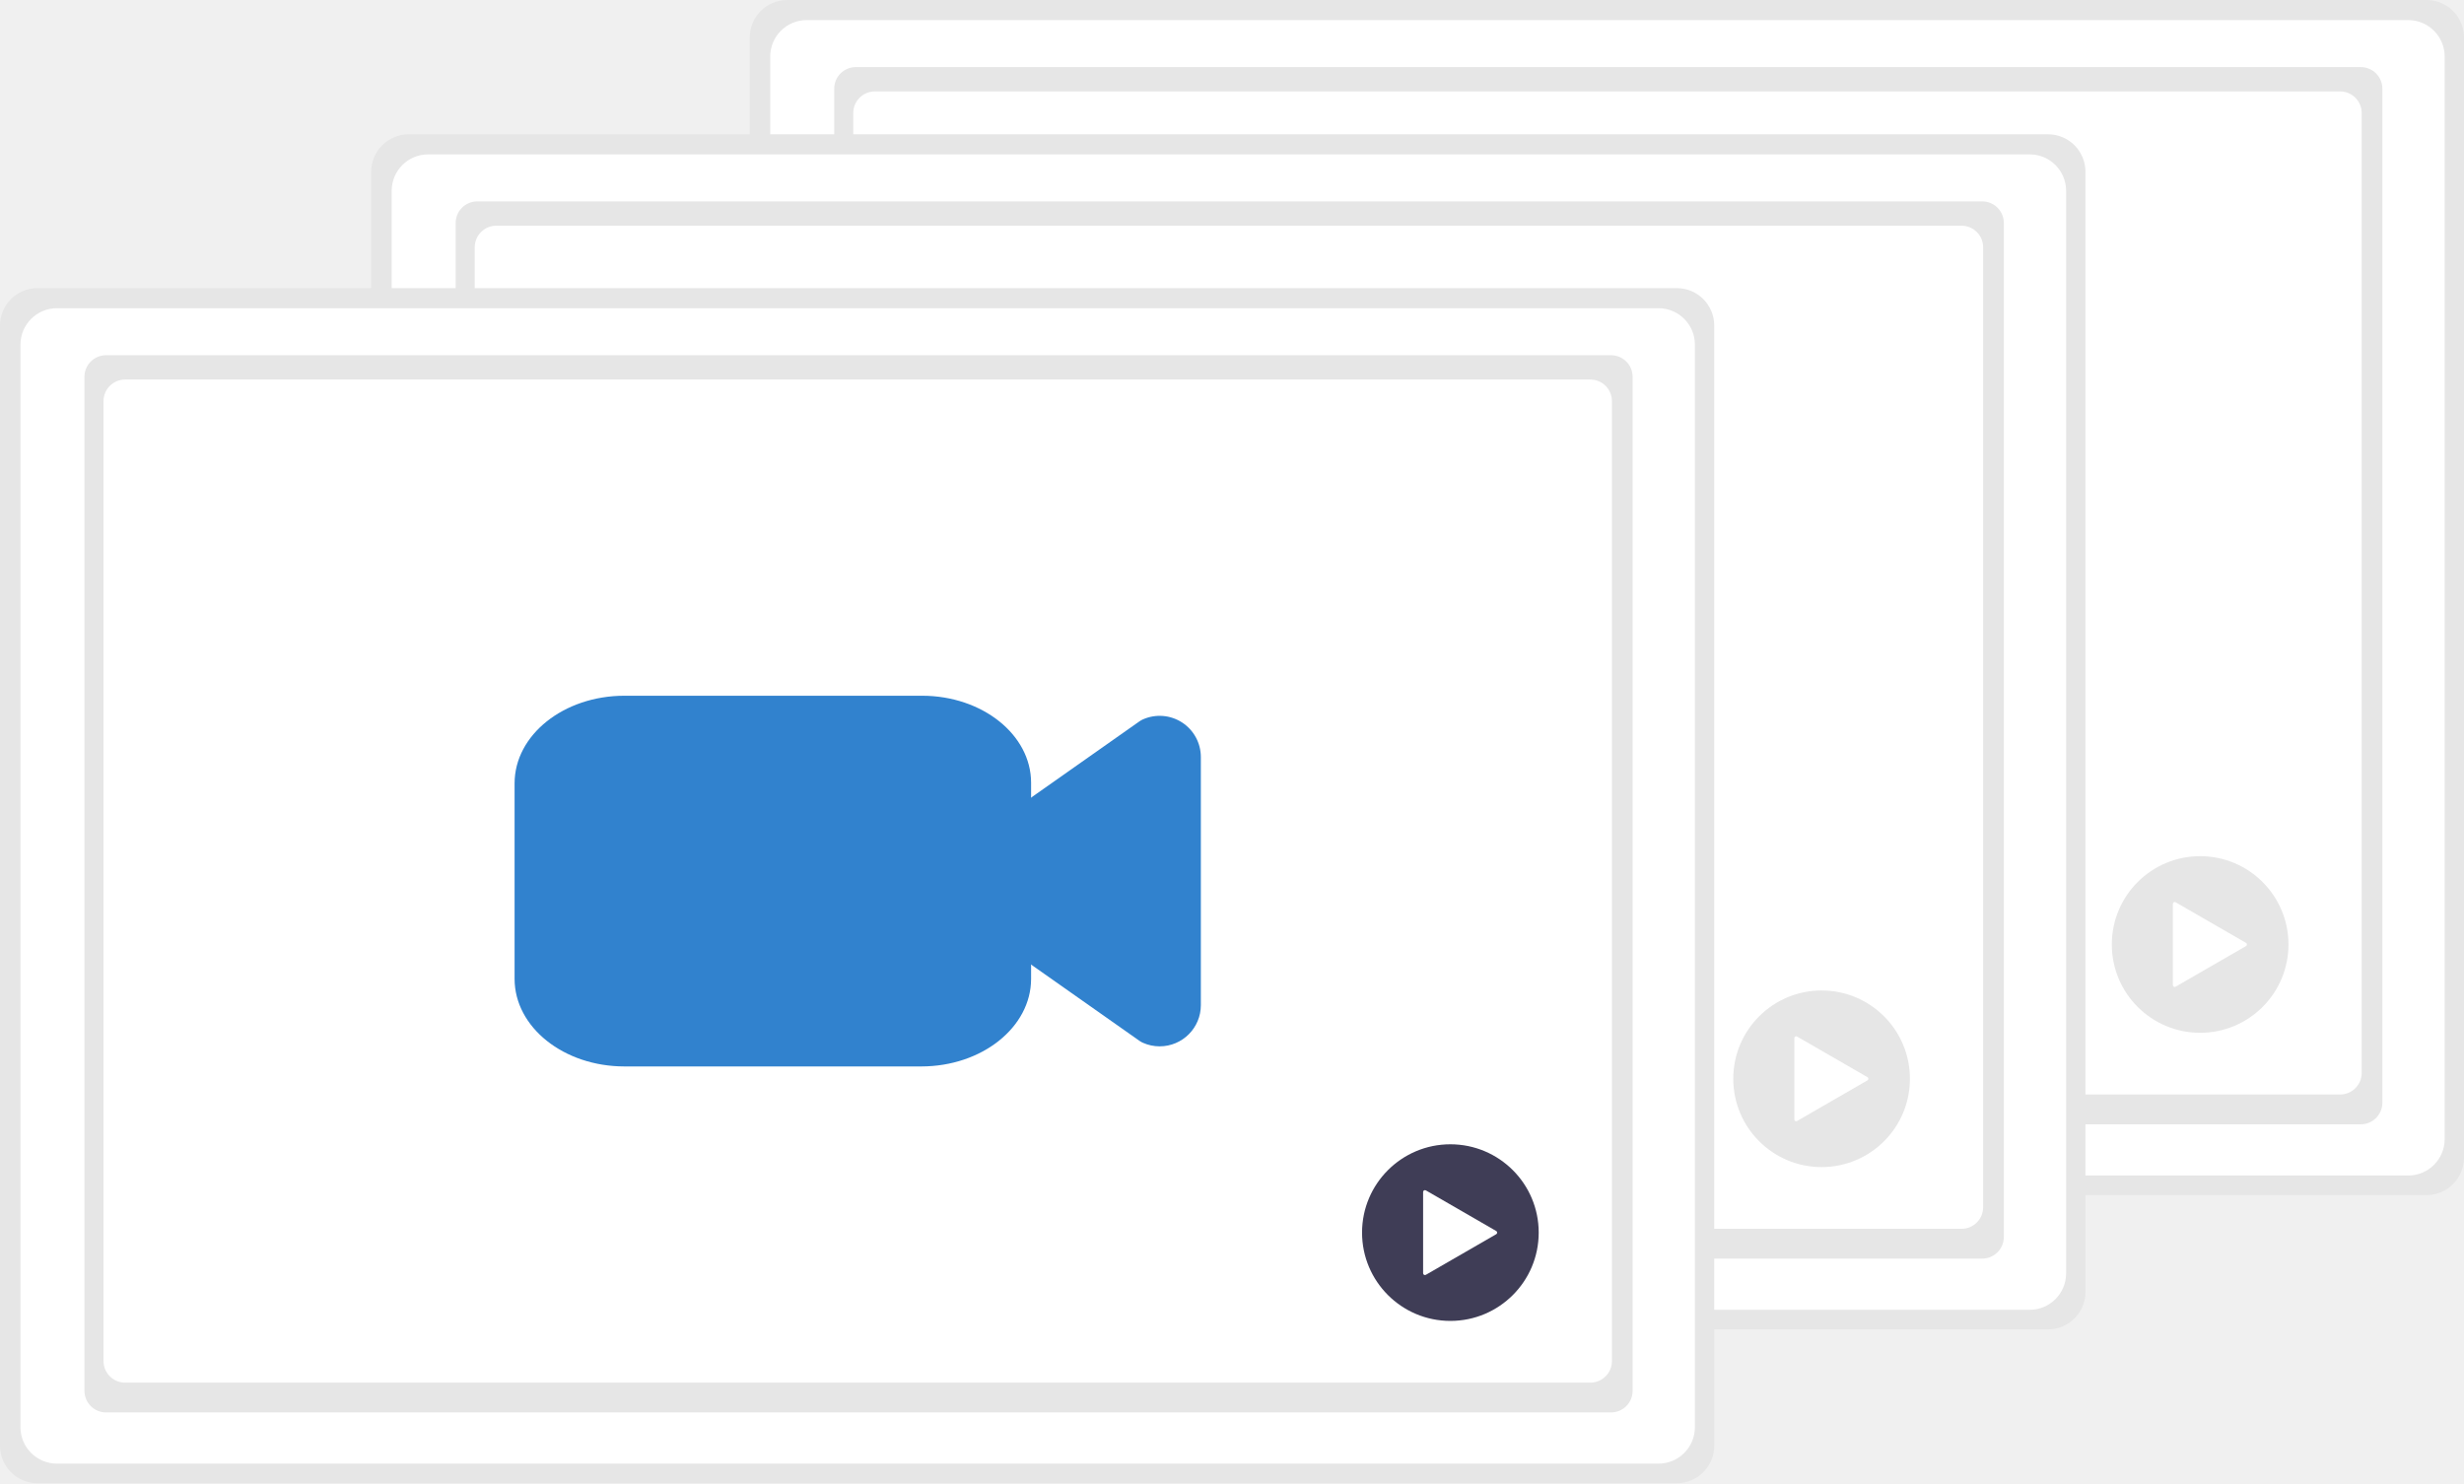
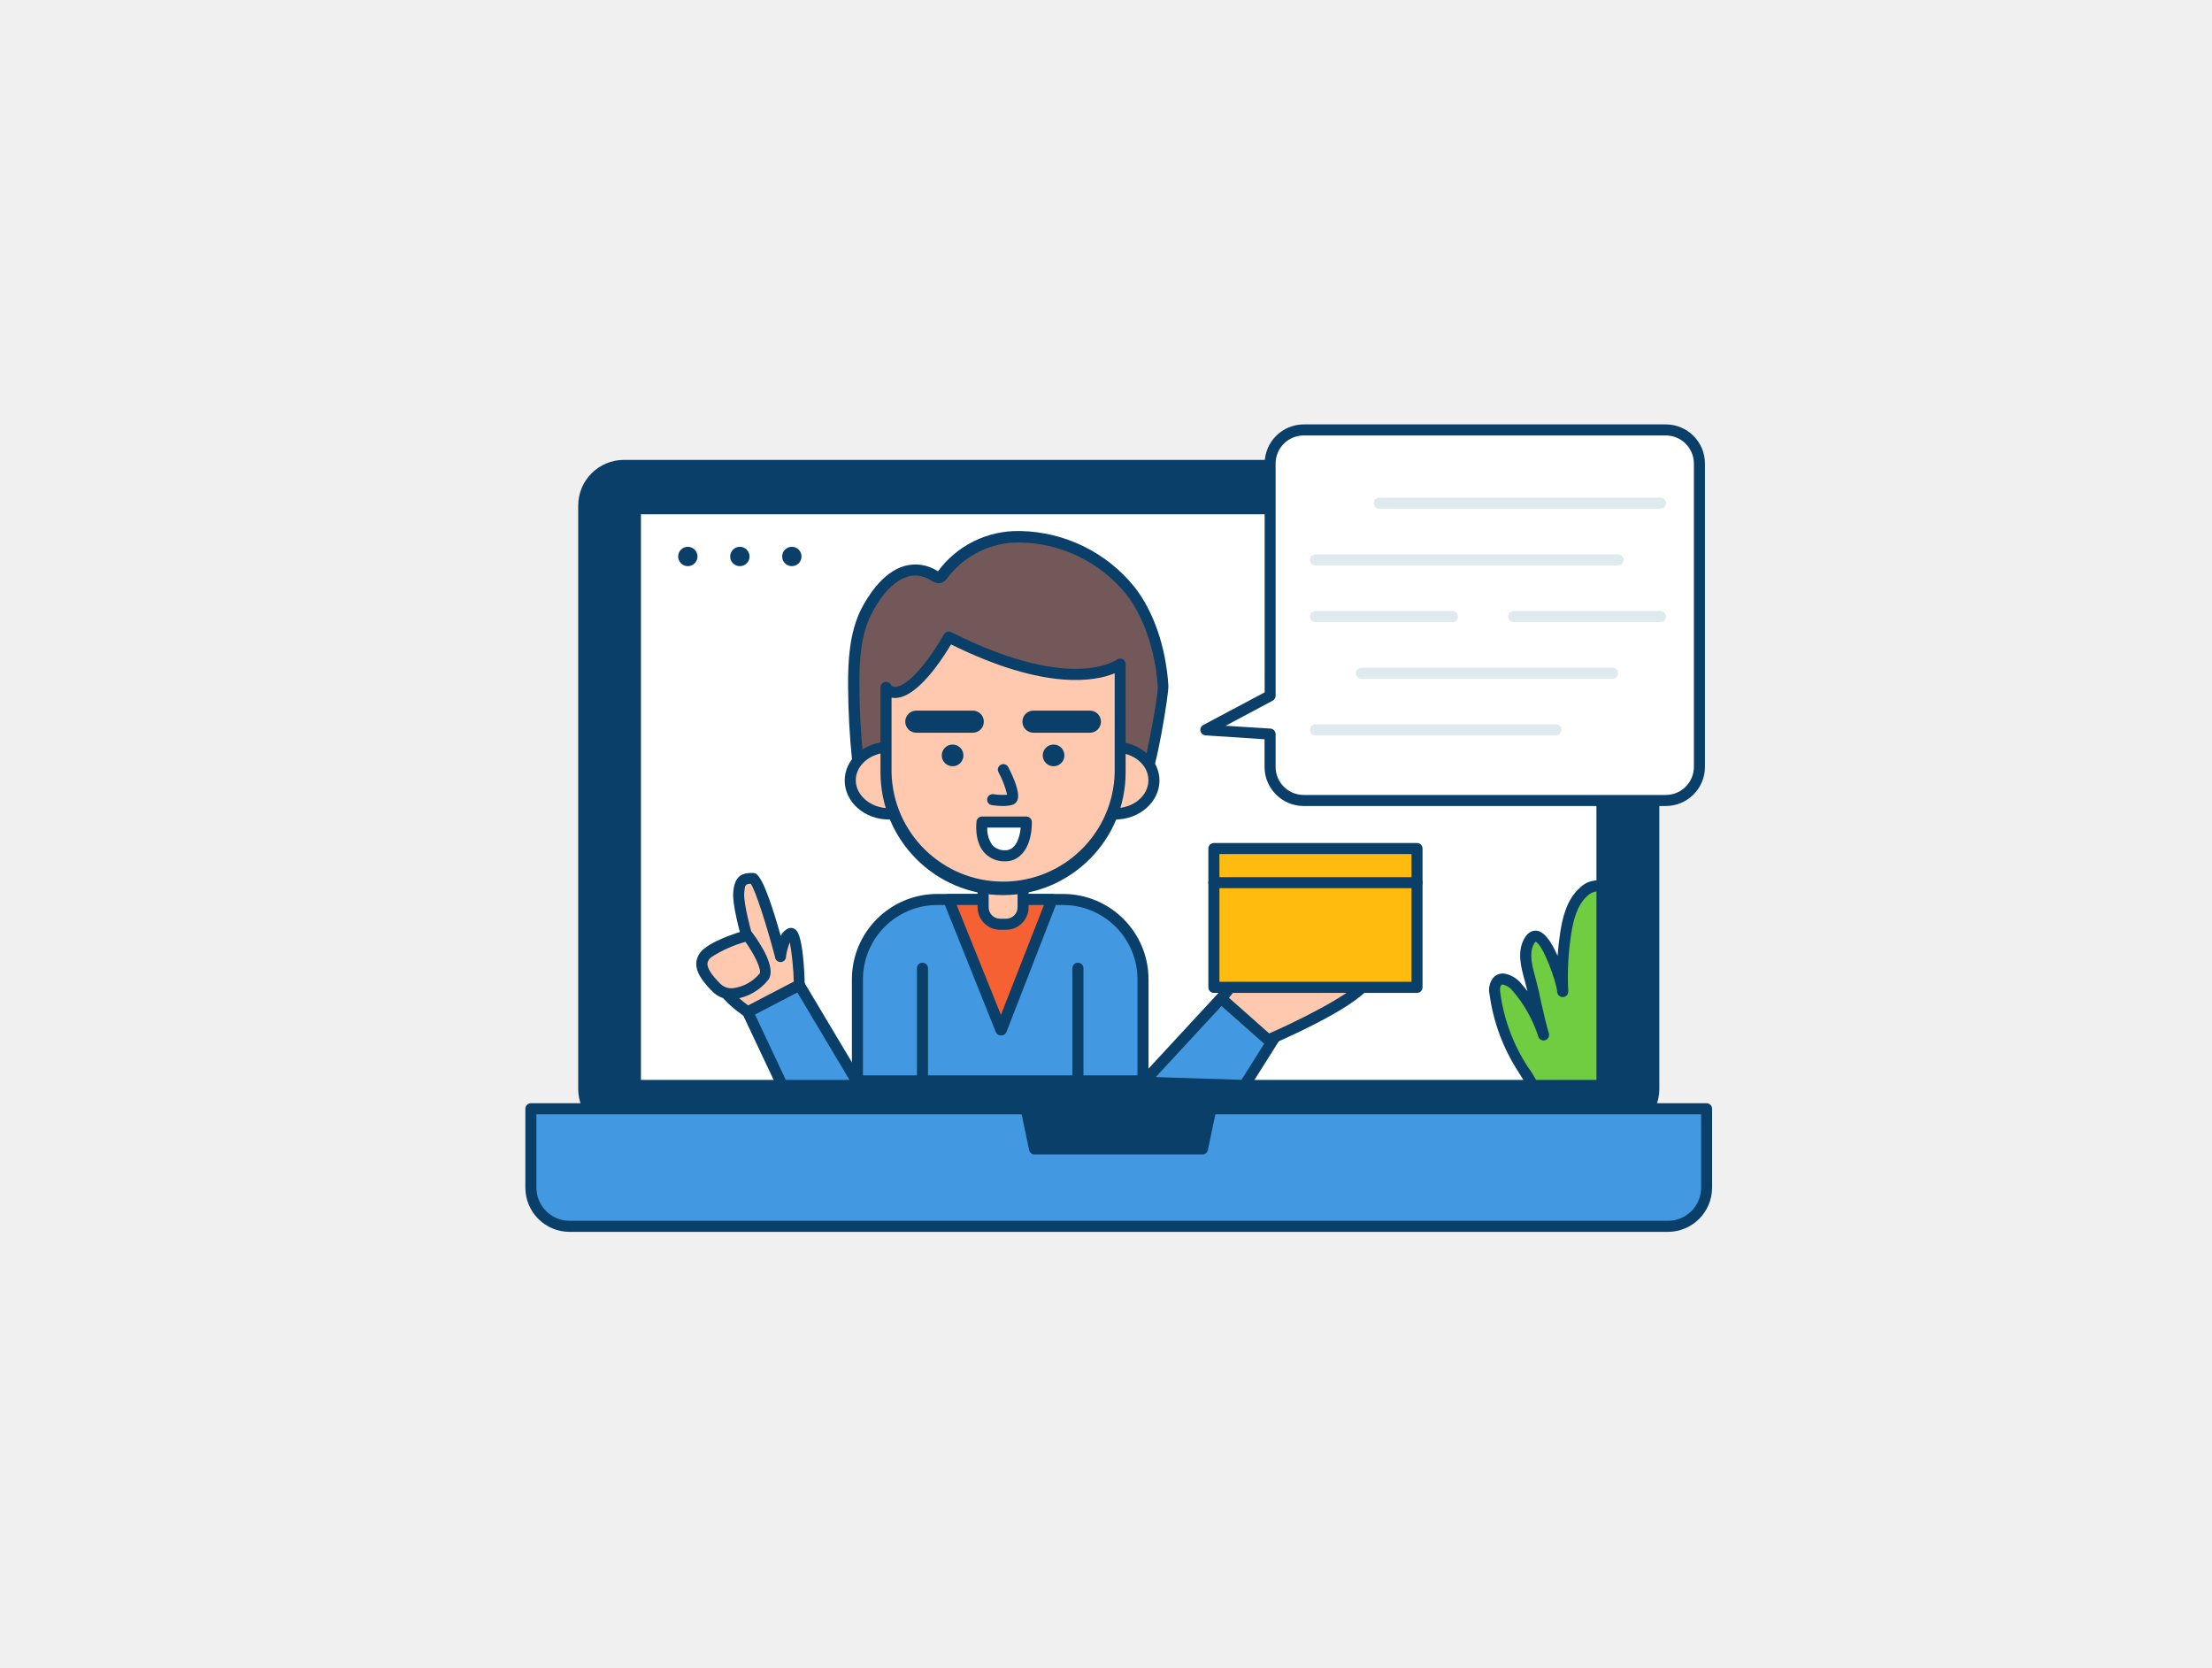
- <svg xmlns="http://www.w3.org/2000/svg" id="a120547a-517b-40ce-9327-ed5d479d1fdc" data-name="Layer 1" width="1008.92" height="607.45" viewBox="0 0 1008.92 607.45">
-   <path d="M1104.46,620.305a15.34,15.34,0,0,1-15.26,15.42H417.8a15.34,15.34,0,0,1-15.26-15.42V161.695a15.34,15.34,0,0,1,15.26-15.42H1089.2a15.34,15.34,0,0,1,15.26,15.42v0Z" transform="translate(-95.53976 -146.275)" fill="#e6e6e6" />
-   <path d="M1096.54,612.795a14.91,14.91,0,0,1-14.91,14.91H425.83a14.91,14.91,0,0,1-14.91-14.91V169.415a14.91,14.91,0,0,1,14.91-14.91h655.83a14.91,14.91,0,0,1,14.88,14.91Z" transform="translate(-95.53976 -146.275)" fill="#fff" />
-   <path id="b9c54412-061c-4155-b289-fb4c23e4a64e" data-name="c6fe725a-3b03-4a96-90af-cfbd2676500a" d="M350.43,27.48h616.22a8.85,8.85,0,0,1,8.85,8.85V451.61a8.85,8.85,0,0,1-8.85,8.85h-616.22a8.85,8.85,0,0,1-8.85-8.85V36.33a8.85,8.85,0,0,1,8.85-8.85Z" fill="#e6e6e6" />
-   <path d="M358.23,37.44h599.95a8.85,8.85,0,0,1,8.85,8.85V439.41a8.85,8.85,0,0,1-8.85,8.85h-599.95a8.85,8.85,0,0,1-8.85-8.85V46.29A8.85,8.85,0,0,1,358.23,37.44Z" fill="#fff" />
-   <path d="M877.376,456.808a16.869,16.869,0,0,1-6.853-1.46,8.314,8.314,0,0,1-1.429-.812l-43.602-30.692h0a16.869,16.869,0,0,1-7.159-13.791V368.197a16.869,16.869,0,0,1,7.159-13.791l43.602-30.692a8.314,8.314,0,0,1,1.429-.812A16.869,16.869,0,0,1,894.245,338.317V439.933a16.869,16.869,0,0,1-16.869,16.869Z" transform="translate(-95.53976 -146.275)" fill="#3f3d56" />
-   <path d="M779.795,465.037H658.187c-24.81-.02-44.917-16.058-44.942-35.847V349.06c.025-19.789,20.132-35.827,44.942-35.847H780.112c24.634.023,44.596,15.946,44.625,35.594v80.382C824.711,448.979,804.605,465.017,779.795,465.037Z" transform="translate(-95.53976 -146.275)" fill="#3f3d56" />
-   <circle cx="900.879" cy="386.814" r="36.167" fill="#e6e6e6" />
-   <path d="M1015.204,532.44l-28.829-16.645a.749.749,0,0,0-1.123.648v33.289a.749.749,0,0,0,1.123.648l28.829-16.645a.749.749,0,0,0,0-1.297l-28.829-16.645a.749.749,0,0,0-1.123.648v33.289a.749.749,0,0,0,1.123.648l28.829-16.645A.749.749,0,0,0,1015.204,532.44Z" transform="translate(-95.53976 -146.275)" fill="#fff" />
-   <path d="M949.46,675.305a15.34,15.34,0,0,1-15.26,15.42H262.8a15.34,15.34,0,0,1-15.26-15.42V216.695a15.34,15.34,0,0,1,15.26-15.42H934.2a15.34,15.34,0,0,1,15.26,15.42v0Z" transform="translate(-95.53976 -146.275)" fill="#e6e6e6" />
-   <path d="M941.54,667.795a14.91,14.91,0,0,1-14.91,14.91H270.83a14.91,14.91,0,0,1-14.91-14.91V224.415a14.91,14.91,0,0,1,14.91-14.91H926.66a14.91,14.91,0,0,1,14.88,14.91Z" transform="translate(-95.53976 -146.275)" fill="#fff" />
-   <path id="a7242049-80b4-49e1-bd08-67354734c824" data-name="c6fe725a-3b03-4a96-90af-cfbd2676500a" d="M195.43,82.48h616.22a8.85,8.85,0,0,1,8.85,8.85V506.61a8.85,8.85,0,0,1-8.85,8.85h-616.22a8.85,8.85,0,0,1-8.85-8.85V91.33a8.85,8.85,0,0,1,8.85-8.85Z" fill="#e6e6e6" />
-   <path d="M203.23,92.44h599.95a8.85,8.85,0,0,1,8.85,8.85V494.41a8.85,8.85,0,0,1-8.85,8.85h-599.95a8.85,8.85,0,0,1-8.85-8.85V101.29A8.85,8.85,0,0,1,203.23,92.44Z" fill="#fff" />
-   <path d="M722.376,511.808a16.869,16.869,0,0,1-6.853-1.46,8.314,8.314,0,0,1-1.429-.812l-43.602-30.692h0a16.869,16.869,0,0,1-7.159-13.791V423.197a16.869,16.869,0,0,1,7.159-13.791l43.602-30.692a8.314,8.314,0,0,1,1.429-.812A16.869,16.869,0,0,1,739.245,393.317V494.933a16.869,16.869,0,0,1-16.869,16.869Z" transform="translate(-95.53976 -146.275)" fill="#3f3d56" />
-   <path d="M624.795,520.037H503.187c-24.81-.02-44.917-16.058-44.942-35.847V404.06c.025-19.789,20.132-35.827,44.942-35.847H625.112c24.634.023,44.596,15.946,44.625,35.594v80.382C669.711,503.979,649.605,520.017,624.795,520.037Z" transform="translate(-95.53976 -146.275)" fill="#3f3d56" />
-   <circle cx="745.879" cy="441.814" r="36.167" fill="#e6e6e6" />
-   <path d="M860.204,587.44l-28.829-16.645a.749.749,0,0,0-1.123.648v33.289a.749.749,0,0,0,1.123.648L860.204,588.737a.749.749,0,0,0,0-1.297l-28.829-16.645a.749.749,0,0,0-1.123.648v33.289a.749.749,0,0,0,1.123.648L860.204,588.737A.749.749,0,0,0,860.204,587.44Z" transform="translate(-95.53976 -146.275)" fill="#fff" />
-   <path d="M797.46,738.305a15.34,15.34,0,0,1-15.26,15.42H110.8a15.34,15.34,0,0,1-15.26-15.42V279.695a15.34,15.34,0,0,1,15.26-15.42H782.2a15.34,15.34,0,0,1,15.26,15.42v0Z" transform="translate(-95.53976 -146.275)" fill="#e6e6e6" />
-   <path d="M789.54,730.795a14.91,14.91,0,0,1-14.91,14.91H118.83a14.91,14.91,0,0,1-14.91-14.91V287.415a14.91,14.91,0,0,1,14.91-14.91H774.66a14.91,14.91,0,0,1,14.88,14.91Z" transform="translate(-95.53976 -146.275)" fill="#fff" />
-   <path id="b7a050eb-0cb2-44a8-b642-35d340850eff" data-name="c6fe725a-3b03-4a96-90af-cfbd2676500a" d="M43.43,145.48h616.22a8.85,8.85,0,0,1,8.85,8.85V569.61a8.85,8.85,0,0,1-8.85,8.85h-616.22a8.85,8.85,0,0,1-8.85-8.85V154.33a8.85,8.85,0,0,1,8.85-8.85Z" fill="#e6e6e6" />
-   <path d="M51.23,155.44h599.95a8.85,8.85,0,0,1,8.85,8.85V557.41a8.85,8.85,0,0,1-8.85,8.85h-599.95a8.85,8.85,0,0,1-8.85-8.85V164.29A8.85,8.85,0,0,1,51.23,155.44Z" fill="#fff" />
-   <path d="M570.376,574.808a16.869,16.869,0,0,1-6.853-1.46,8.314,8.314,0,0,1-1.429-.812l-43.602-30.692h0a16.869,16.869,0,0,1-7.159-13.791V486.197a16.869,16.869,0,0,1,7.159-13.791l43.602-30.692a8.314,8.314,0,0,1,1.429-.812A16.869,16.869,0,0,1,587.245,456.317V557.933a16.869,16.869,0,0,1-16.869,16.869Z" transform="translate(-95.53976 -146.275)" fill="#3182ce" />
-   <path d="M472.795,583.037H351.187c-24.81-.02-44.917-16.058-44.942-35.847V467.06c.025-19.789,20.132-35.827,44.942-35.847H473.112c24.634.023,44.596,15.946,44.625,35.594v80.382C517.711,566.979,497.605,583.017,472.795,583.037Z" transform="translate(-95.53976 -146.275)" fill="#3182ce" />
-   <circle cx="593.879" cy="504.814" r="36.167" fill="#3f3d56" />
-   <path d="M708.204,650.44l-28.829-16.645a.749.749,0,0,0-1.123.648v33.289a.749.749,0,0,0,1.123.648L708.204,651.737a.749.749,0,0,0,0-1.297l-28.829-16.645a.749.749,0,0,0-1.123.648v33.289a.749.749,0,0,0,1.123.648L708.204,651.737A.749.749,0,0,0,708.204,650.44Z" transform="translate(-95.53976 -146.275)" fill="#fff" />
+ <svg xmlns="http://www.w3.org/2000/svg" viewBox="0 0 400 300" width="406" height="306" class="illustration">
+   <g id="_501_video_tutorial_outline" data-name="#501_video_tutorial_outline">
+     <rect x="105.53" y="83.42" width="193.52" height="120.01" rx="7.25" fill="#093f68" />
+     <path d="M291.81,204.42h-179a8.26,8.26,0,0,1-8.25-8.25V90.67a8.26,8.26,0,0,1,8.25-8.25h179a8.26,8.26,0,0,1,8.25,8.25v105.5A8.26,8.26,0,0,1,291.81,204.42Zm-179-120a6.26,6.26,0,0,0-6.25,6.25v105.5a6.26,6.26,0,0,0,6.25,6.25h179a6.26,6.26,0,0,0,6.25-6.25V90.67a6.26,6.26,0,0,0-6.25-6.25Z" fill="#093f68" />
+     <path d="M96,199.74H308.6a0,0,0,0,1,0,0V214a7,7,0,0,1-7,7H103a7,7,0,0,1-7-7V199.74a0,0,0,0,1,0,0Z" fill="#4299e1" />
+     <path d="M301.62,222H103a8,8,0,0,1-8-8V199.74a1,1,0,0,1,1-1H308.6a1,1,0,0,1,1,1V214A8,8,0,0,1,301.62,222ZM97,200.74V214a6,6,0,0,0,6,6H301.62a6,6,0,0,0,6-6V200.74Z" fill="#093f68" />
+     <rect x="114.9" y="91.25" width="174.79" height="104.28" fill="#fff" />
+     <path d="M289.69,196.53H114.9a1,1,0,0,1-1-1V91.25a1,1,0,0,1,1-1H289.69a1,1,0,0,1,1,1V195.53A1,1,0,0,1,289.69,196.53Zm-173.79-2H288.69V92.25H115.9Z" fill="#093f68" />
+     <path d="M289.69,159.65v35.88H277.2c-.55-1-1.09-1.92-1.64-2.77a33.53,33.53,0,0,1-5.2-13.77,2.65,2.65,0,0,1,.46-2.34c1-.93,2.61.07,3.51,1.11a24.39,24.39,0,0,1,4.85,8.68c-.95-3.24-1.53-6.54-2.4-9.79-.59-2.2-1.48-4.9-.31-7.11,2.34-4.45,6,7.23,6.12,9a51,51,0,0,1,.54-10.55c.42-2.76,1.18-5.67,3.28-7.52a3.59,3.59,0,0,1,2.4-1A2.4,2.4,0,0,1,289.69,159.65Z" fill="#70cc40" />
+     <path d="M289.69,196.53H277.2a1,1,0,0,1-.87-.51c-.51-.91-1.06-1.87-1.61-2.72a34.1,34.1,0,0,1-5.35-14.18,3.58,3.58,0,0,1,.77-3.2,2.34,2.34,0,0,1,1.79-.63,5.05,5.05,0,0,1,3.16,1.82c.39.45.77.92,1.13,1.4-.13-.54-.27-1.07-.41-1.6l-.14-.52c-.6-2.2-1.35-4.93-.09-7.32.84-1.59,1.93-1.61,2.5-1.49,1.38.31,2.62,2.3,3.58,4.52.1-1.43.26-2.86.48-4.26.41-2.65,1.18-6,3.61-8.11a4.51,4.51,0,0,1,3.09-1.28,3.39,3.39,0,0,1,1.24.28,1,1,0,0,1,.61.92v35.88A1,1,0,0,1,289.69,196.53Zm-11.91-2h10.91V160.45a2.82,2.82,0,0,0-1.62.78c-1.94,1.71-2.6,4.6-2.95,6.92a50.08,50.08,0,0,0-.53,10.35,1,1,0,0,1-2,.1h0c-.09-1.74-2.65-8.76-3.93-9.06a2.63,2.63,0,0,0-.31.46c-.89,1.7-.28,3.91.25,5.86l.14.53c.39,1.44.72,2.91,1,4.32.41,1.8.83,3.66,1.36,5.45a1,1,0,0,1-1.91.58,23.72,23.72,0,0,0-4.65-8.32,3.2,3.2,0,0,0-1.77-1.14.36.36,0,0,0-.31.11c-.28.25-.22,1-.15,1.47a32.36,32.36,0,0,0,5,13.36C276.88,193,277.34,193.75,277.78,194.53Z" fill="#093f68" />
+     <polygon points="217.49 206.97 187.1 206.97 185.27 198.24 219.32 198.24 217.49 206.97" fill="#093f68" />
+     <path d="M217.48,208H187.1a1,1,0,0,1-1-.8l-1.84-8.74a1,1,0,0,1,1-1.2h34a1,1,0,0,1,1,1.2l-1.84,8.74A1,1,0,0,1,217.48,208Zm-29.56-2h28.75l1.42-6.74H186.5Z" fill="#093f68" />
+     <path d="M206.69,194.7V176.34a14.44,14.44,0,0,0-14.44-14.44H169.48a14.44,14.44,0,0,0-14.43,14.44V194.7Z" fill="#4299e1" />
+     <path d="M206.69,195.7H155.05a1,1,0,0,1-1-1V176.34a15.45,15.45,0,0,1,15.43-15.44h22.77a15.46,15.46,0,0,1,15.44,15.44V194.7A1,1,0,0,1,206.69,195.7Zm-50.64-2h49.64V176.34a13.46,13.46,0,0,0-13.44-13.44H169.48a13.45,13.45,0,0,0-13.43,13.44Z" fill="#093f68" />
+     <polygon points="190.28 161.91 181.04 185.49 171.59 161.91 190.28 161.91" fill="#f56132" />
+     <path d="M181,186.49a1,1,0,0,1-.93-.63l-9.45-23.58a1,1,0,0,1,.1-.94,1,1,0,0,1,.83-.44h18.69a1,1,0,0,1,.93,1.37L182,185.85a1,1,0,0,1-.93.64Zm-8-23.59,8,19.87,7.78-19.87Z" fill="#093f68" />
+     <path d="M177.78,159.16H185a0,0,0,0,1,0,0v4.16a3.07,3.07,0,0,1-3.07,3.07h-1.09a3.07,3.07,0,0,1-3.07-3.07v-4.16A0,0,0,0,1,177.78,159.16Z" fill="#ffc9b0" />
+     <path d="M181.94,167.38h-1.09a4.07,4.07,0,0,1-4.07-4.06v-4.16a1,1,0,0,1,1-1H185a1,1,0,0,1,1,1v4.16A4.07,4.07,0,0,1,181.94,167.38Zm-3.16-7.22v3.16a2.07,2.07,0,0,0,2.07,2.06h1.09a2.07,2.07,0,0,0,2.07-2.06v-3.16Z" fill="#093f68" />
+     <path d="M156.4,139.29a3.48,3.48,0,0,1-1.3-2.47q-.71-6.76-.74-13.57c0-4.57.22-9.29,2.26-13.38,2.28-4.57,6.8-9.81,12.35-6.51a1.29,1.29,0,0,0,.88.28,1.2,1.2,0,0,0,.62-.52c8.72-11.57,26.11-7,33.91,2.88,3.69,4.67,5.56,11.41,5.94,17.29.12,1.9-2.64,16.54-3.27,16.43l-4.48-.79c-1.88-.32-4.23.14-6.13.2l-14,.43c-5.33.17-10.61,1-15.95,1C163.7,140.57,158.76,141.17,156.4,139.29Z" fill="#725858" />
+     <path d="M162.54,141.67c-2.48,0-5.07-.25-6.76-1.6h0a4.47,4.47,0,0,1-1.68-3.15c-.47-4.52-.72-9.12-.74-13.66s.24-9.59,2.36-13.84c1-1.94,3.68-6.6,7.79-7.81a7.35,7.35,0,0,1,6,.89l.13.08,0-.06a17.9,17.9,0,0,1,14.65-7.24h.25a27.18,27.18,0,0,1,20.6,10.1c3.46,4.39,5.7,10.89,6.14,17.85.1,1.45-2.29,16.09-3.54,17.21a1.09,1.09,0,0,1-.9.26l-4.47-.78a15.56,15.56,0,0,0-3.9.06c-.71.06-1.39.13-2,.15l-14,.43c-2.33.08-4.7.29-7,.5-2.89.25-5.87.52-8.85.52h-.18c-.48,0-1,0-1.62,0S163.32,141.67,162.54,141.67Zm3-38.35a5,5,0,0,0-1.42.21c-3.35,1-5.7,5.07-6.56,6.79-1.82,3.65-2.18,7.81-2.15,12.93,0,4.48.27,9,.73,13.47a2.47,2.47,0,0,0,.93,1.78h0c1.64,1.32,5.16,1.2,7.72,1.12.64,0,1.22,0,1.75,0,2.95,0,5.91-.26,8.79-.52,2.33-.21,4.73-.42,7.12-.5l14-.43c.6,0,1.24-.08,1.9-.14a16.88,16.88,0,0,1,4.43,0h0c.58.1,2.54.42,3.76.65.85-2.67,2.92-13.66,2.82-15.25-.41-6.47-2.55-12.72-5.72-16.74a25.25,25.25,0,0,0-19.26-9.34,16.06,16.06,0,0,0-13.08,6.44,2.07,2.07,0,0,1-1.18.89,2.11,2.11,0,0,1-1.59-.38A5.85,5.85,0,0,0,165.49,103.32Zm41.59,35.4.14,0v0Z" fill="#093f68" />
+     <ellipse cx="160.75" cy="140.39" rx="7.02" ry="6.05" fill="#ffc9b0" />
+     <path d="M160.75,147.44c-4.43,0-8-3.16-8-7.05s3.59-7,8-7,8,3.16,8,7S165.17,147.44,160.75,147.44Zm0-12.1c-3.32,0-6,2.27-6,5s2.7,5.05,6,5.05,6-2.26,6-5.05S164.06,135.34,160.75,135.34Z" fill="#093f68" />
+     <ellipse cx="201.67" cy="140.39" rx="7.02" ry="6.05" fill="#ffc9b0" />
+     <path d="M201.67,147.44c-4.42,0-8-3.16-8-7.05s3.6-7,8-7,8,3.16,8,7S206.09,147.44,201.67,147.44Zm0-12.1c-3.32,0-6,2.27-6,5s2.7,5.05,6,5.05,6-2.26,6-5.05S205,135.34,201.67,135.34Z" fill="#093f68" />
+     <path d="M181.39,160.11h0a21.17,21.17,0,0,1-21.17-21.18V123.56c1.24,2,5.35,1.23,11.37-9.11,22.56,11.43,31,4.88,31,4.88v19.6A21.18,21.18,0,0,1,181.39,160.11Z" fill="#ffc9b0" />
+     <path d="M181.39,161.11a22.2,22.2,0,0,1-22.17-22.17V123.56a1,1,0,0,1,1.86-.52.8.8,0,0,0,.76.42h0c1.62,0,4.8-2.52,8.87-9.51a1,1,0,0,1,1.31-.39c11.31,5.73,18.86,6.77,23.21,6.63,4.65-.15,6.69-1.64,6.71-1.65a1,1,0,0,1,1.61.79v19.61A22.2,22.2,0,0,1,181.39,161.11ZM161.22,125.4v13.54a20.18,20.18,0,0,0,40.35,0V121c-3.41,1.42-12.46,3.25-29.59-5.22-3.76,6.23-7.33,9.66-10.1,9.69A3.52,3.52,0,0,1,161.22,125.4Z" fill="#093f68" />
+     <circle cx="172.26" cy="135.85" r="1.96" fill="#093f68" />
+     <circle cx="190.52" cy="135.85" r="1.96" fill="#093f68" />
+     <path d="M181.33,145a13.18,13.18,0,0,1-2-.16,1,1,0,0,1-.81-1.16,1,1,0,0,1,1.16-.81,9.47,9.47,0,0,0,2.44.08,16.32,16.32,0,0,0-1.6-4.13,1,1,0,0,1,1.77-.92c.89,1.7,2.28,4.75,1.67,6.1a1.41,1.41,0,0,1-1,.82A6.89,6.89,0,0,1,181.33,145Z" fill="#093f68" />
+     <path d="M166.81,195.7a1,1,0,0,1-1-1V174.33a1,1,0,1,1,2,0V194.7A1,1,0,0,1,166.81,195.7Z" fill="#093f68" />
+     <path d="M194.92,195.7a1,1,0,0,1-1-1V174.33a1,1,0,0,1,2,0V194.7A1,1,0,0,1,194.92,195.7Z" fill="#093f68" />
+     <path d="M175.91,131.75H165.7a2,2,0,0,1,0-4h10.21a2,2,0,0,1,0,4Z" fill="#093f68" />
+     <path d="M197.09,131.75H186.88a2,2,0,0,1,0-4h10.21a2,2,0,1,1,0,4Z" fill="#093f68" />
+     <path d="M185.62,147.88h-8s-.85,6.1,4.25,6.1C184.15,154,185.62,151.47,185.62,147.88Z" fill="#fff" />
+     <path d="M181.83,155a4.86,4.86,0,0,1-3.87-1.61c-1.84-2.1-1.39-5.48-1.37-5.63a1,1,0,0,1,1-.86h8a1,1,0,0,1,1,1C186.62,152.13,184.7,155,181.83,155Zm-3.3-6.1a5,5,0,0,0,.94,3.19,3,3,0,0,0,2.36.91c1.67,0,2.55-1.93,2.75-4.1Z" fill="#093f68" />
+     <path d="M301.24,77h-65.5a6.07,6.07,0,0,0-6.07,6.07v42L218,131.23l11.63.73v5.93a6.07,6.07,0,0,0,6.07,6.07h65.5a6.07,6.07,0,0,0,6.07-6.07V83.06A6.07,6.07,0,0,0,301.24,77Z" fill="#fff" />
+     <path d="M301.24,145h-65.5a7.08,7.08,0,0,1-7.07-7.07v-5L218,132.23a1,1,0,0,1-.41-1.88l11.1-5.9V83.06A7.08,7.08,0,0,1,235.74,76h65.5a7.08,7.08,0,0,1,7.07,7.07v54.83A7.08,7.08,0,0,1,301.24,145Zm-79.61-14.51,8.1.51a1,1,0,0,1,.94,1v5.93a5.07,5.07,0,0,0,5.07,5.07h65.5a5.08,5.08,0,0,0,5.07-5.07V83.06A5.08,5.08,0,0,0,301.24,78h-65.5a5.08,5.08,0,0,0-5.07,5.07v42a1,1,0,0,1-.53.88Z" fill="#093f68" />
+     <path d="M300.26,91.25H249.41a1,1,0,1,1,0-2h50.85a1,1,0,0,1,0,2Z" fill="#dfeaef" />
+     <path d="M292.6,101.5H237.88a1,1,0,0,1,0-2H292.6a1,1,0,0,1,0,2Z" fill="#dfeaef" />
+     <path d="M300.26,111.74H273.72a1,1,0,0,1,0-2h26.54a1,1,0,0,1,0,2Z" fill="#dfeaef" />
+     <path d="M262.67,111.74H237.88a1,1,0,0,1,0-2h24.79a1,1,0,0,1,0,2Z" fill="#dfeaef" />
+     <path d="M291.6,122H246.19a1,1,0,0,1,0-2H291.6a1,1,0,0,1,0,2Z" fill="#dfeaef" />
+     <path d="M281.35,132.23H237.88a1,1,0,0,1,0-2h43.47a1,1,0,0,1,0,2Z" fill="#dfeaef" />
+     <circle cx="124.38" cy="99.88" r="1.75" fill="#093f68" />
+     <circle cx="133.79" cy="99.88" r="1.75" fill="#093f68" />
+     <circle cx="143.19" cy="99.88" r="1.75" fill="#093f68" />
+     <polygon points="155.38 195.53 144.53 177.34 135.19 182.21 141.47 195.53 155.38 195.53" fill="#4299e1" />
+     <path d="M155.38,196.53H141.47a1,1,0,0,1-.9-.58l-6.28-13.31a1,1,0,0,1,.44-1.31l9.34-4.87a1,1,0,0,1,1.32.37L156.24,195a1,1,0,0,1,0,1A1,1,0,0,1,155.38,196.53Zm-13.28-2h11.52l-9.46-15.86-7.65,4Z" fill="#093f68" />
+     <path d="M144.53,177.34s-.3-9.84-1.6-9.34-1.81,4-1.81,4-3.72-14-5-14-2.31,0-2.52,2.62,2,9.8,2,9.8-4.52.14-5.82,3.76,5.42,8,5.42,8Z" fill="#ffc9b0" />
+     <path d="M135.19,183.21a1,1,0,0,1-.54-.16c-.76-.49-7.35-4.92-5.82-9.16a6.94,6.94,0,0,1,5.47-4.25c-.63-2.21-1.88-6.89-1.71-9,.25-3.26,1.8-3.54,3.51-3.54.71,0,1.86,0,5.08,11.39a2.84,2.84,0,0,1,1.39-1.37,1.26,1.26,0,0,1,1.16.13c.37.25,1.53,1,1.8,10.11a1,1,0,0,1-.53.92l-9.35,4.87A.92.92,0,0,1,135.19,183.21Zm.58-24.15c-1.06,0-1.08.34-1.19,1.68-.15,2,1.37,7.49,2,9.44a1,1,0,0,1-.14.88,1,1,0,0,1-.79.41s-3.86.18-4.91,3.1c-.77,2.13,2.73,5.18,4.55,6.48l8.25-4.3a49.47,49.47,0,0,0-.71-7.11,10.53,10.53,0,0,0-.69,2.52,1,1,0,0,1-2,.11C138.68,166.74,136.65,160.34,135.77,159.06Z" fill="#093f68" />
+     <path d="M135.19,168.4s4.22,5.63,3,7.43-6,4.68-8.61,2.06-3.65-4.67-1.54-6.37S135.19,168.4,135.19,168.4Z" fill="#ffc9b0" />
+     <path d="M132.28,179.94a4.67,4.67,0,0,1-3.38-1.33c-2.13-2.11-3.05-3.71-3-5.2a3.64,3.64,0,0,1,1.5-2.67c2.24-1.82,7.28-3.24,7.49-3.3a1,1,0,0,1,1.07.36c1.4,1.86,4.49,6.43,3,8.59a9.44,9.44,0,0,1-6.14,3.52Zm2.52-10.38a22.54,22.54,0,0,0-6.11,2.73,1.68,1.68,0,0,0-.77,1.22c0,.85.74,2.05,2.38,3.67a2.82,2.82,0,0,0,2.4.74,7.49,7.49,0,0,0,4.67-2.64C137.76,174.7,136.54,172,134.8,169.56Z" fill="#093f68" />
+     <polygon points="206.69 194.94 221.38 179.06 230.67 186.43 224.95 195.53 206.69 194.94" fill="#4299e1" />
+     <path d="M225,196.53h0l-18.25-.59a1,1,0,0,1-.71-1.68l14.69-15.88a1,1,0,0,1,1.36-.1l9.29,7.37a1,1,0,0,1,.23,1.32l-5.73,9.09A1,1,0,0,1,225,196.53Zm-16-2.52,15.5.5,4.94-7.85-7.87-6.24Z" fill="#093f68" />
+     <path d="M220.88,179.81s6.78-9.09,8.44-7.21-1.55,5.1-1.55,5.1,19.88-5,19.68-1.62-18.13,11.21-18.13,11.21Z" fill="#ffc9b0" />
+     <path d="M229.32,188.29a1,1,0,0,1-.66-.25l-8.44-7.48a1,1,0,0,1-.14-1.35c1.36-1.82,6-7.76,8.57-7.86a1.75,1.75,0,0,1,1.42.59c1.08,1.22.81,2.77.12,4.13,13.89-3.28,17-1.93,17.61-1.41a1.73,1.73,0,0,1,.65,1.48c-.21,3.65-13.17,9.66-18.73,12.07A.92.92,0,0,1,229.32,188.29Zm-7.08-8.61,7.27,6.44c8.93-3.93,16.48-8.38,16.93-10-1.37-.82-9.65.31-18.43,2.54a1,1,0,0,1-1.11-.48,1,1,0,0,1,.16-1.2c.52-.52,2.26-2.63,1.58-3.64C227.67,173.51,224.84,176.32,222.24,179.68Z" fill="#093f68" />
+     <rect x="219.51" y="152.69" width="36.73" height="25.1" fill="#ffbc0e" />
+     <path d="M256.24,178.79H219.51a1,1,0,0,1-1-1v-25.1a1,1,0,0,1,1-1h36.73a1,1,0,0,1,1,1v25.1A1,1,0,0,1,256.24,178.79Zm-35.73-2h34.73v-23.1H220.51Z" fill="#093f68" />
+     <path d="M256.24,159.86H219.51a1,1,0,0,1,0-2h36.73a1,1,0,0,1,0,2Z" fill="#093f68" />
+   </g>
</svg>
